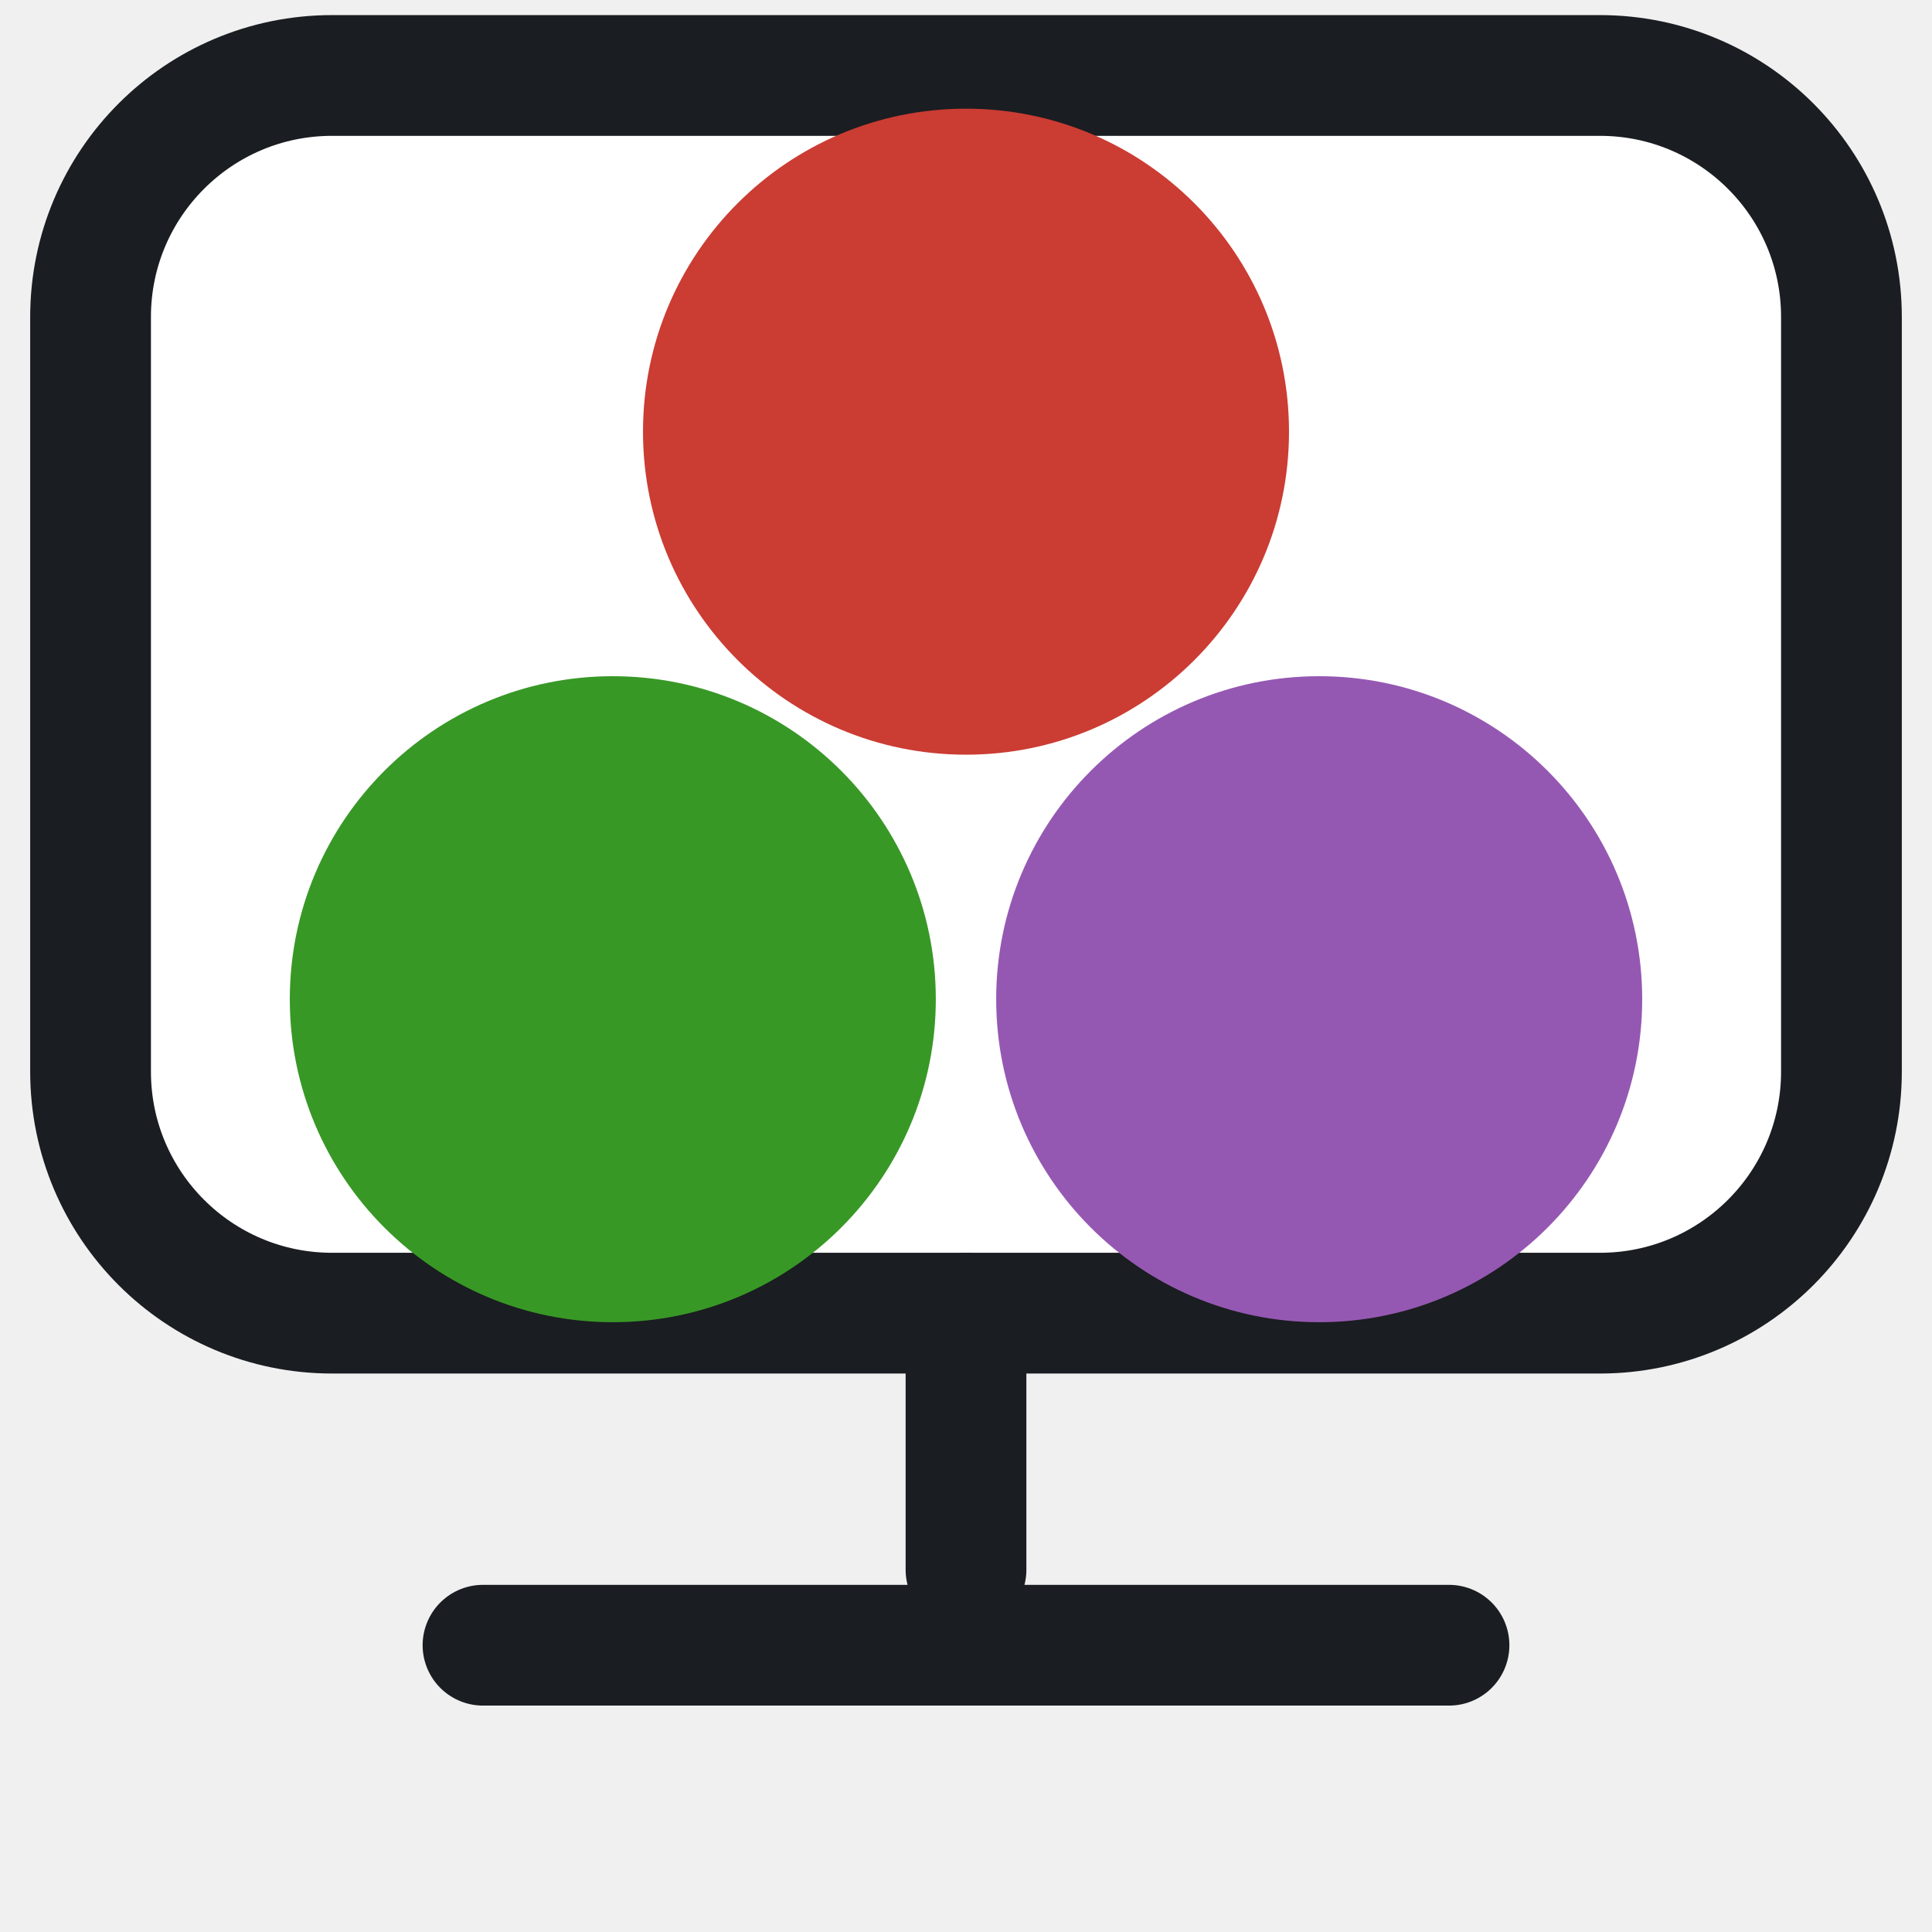
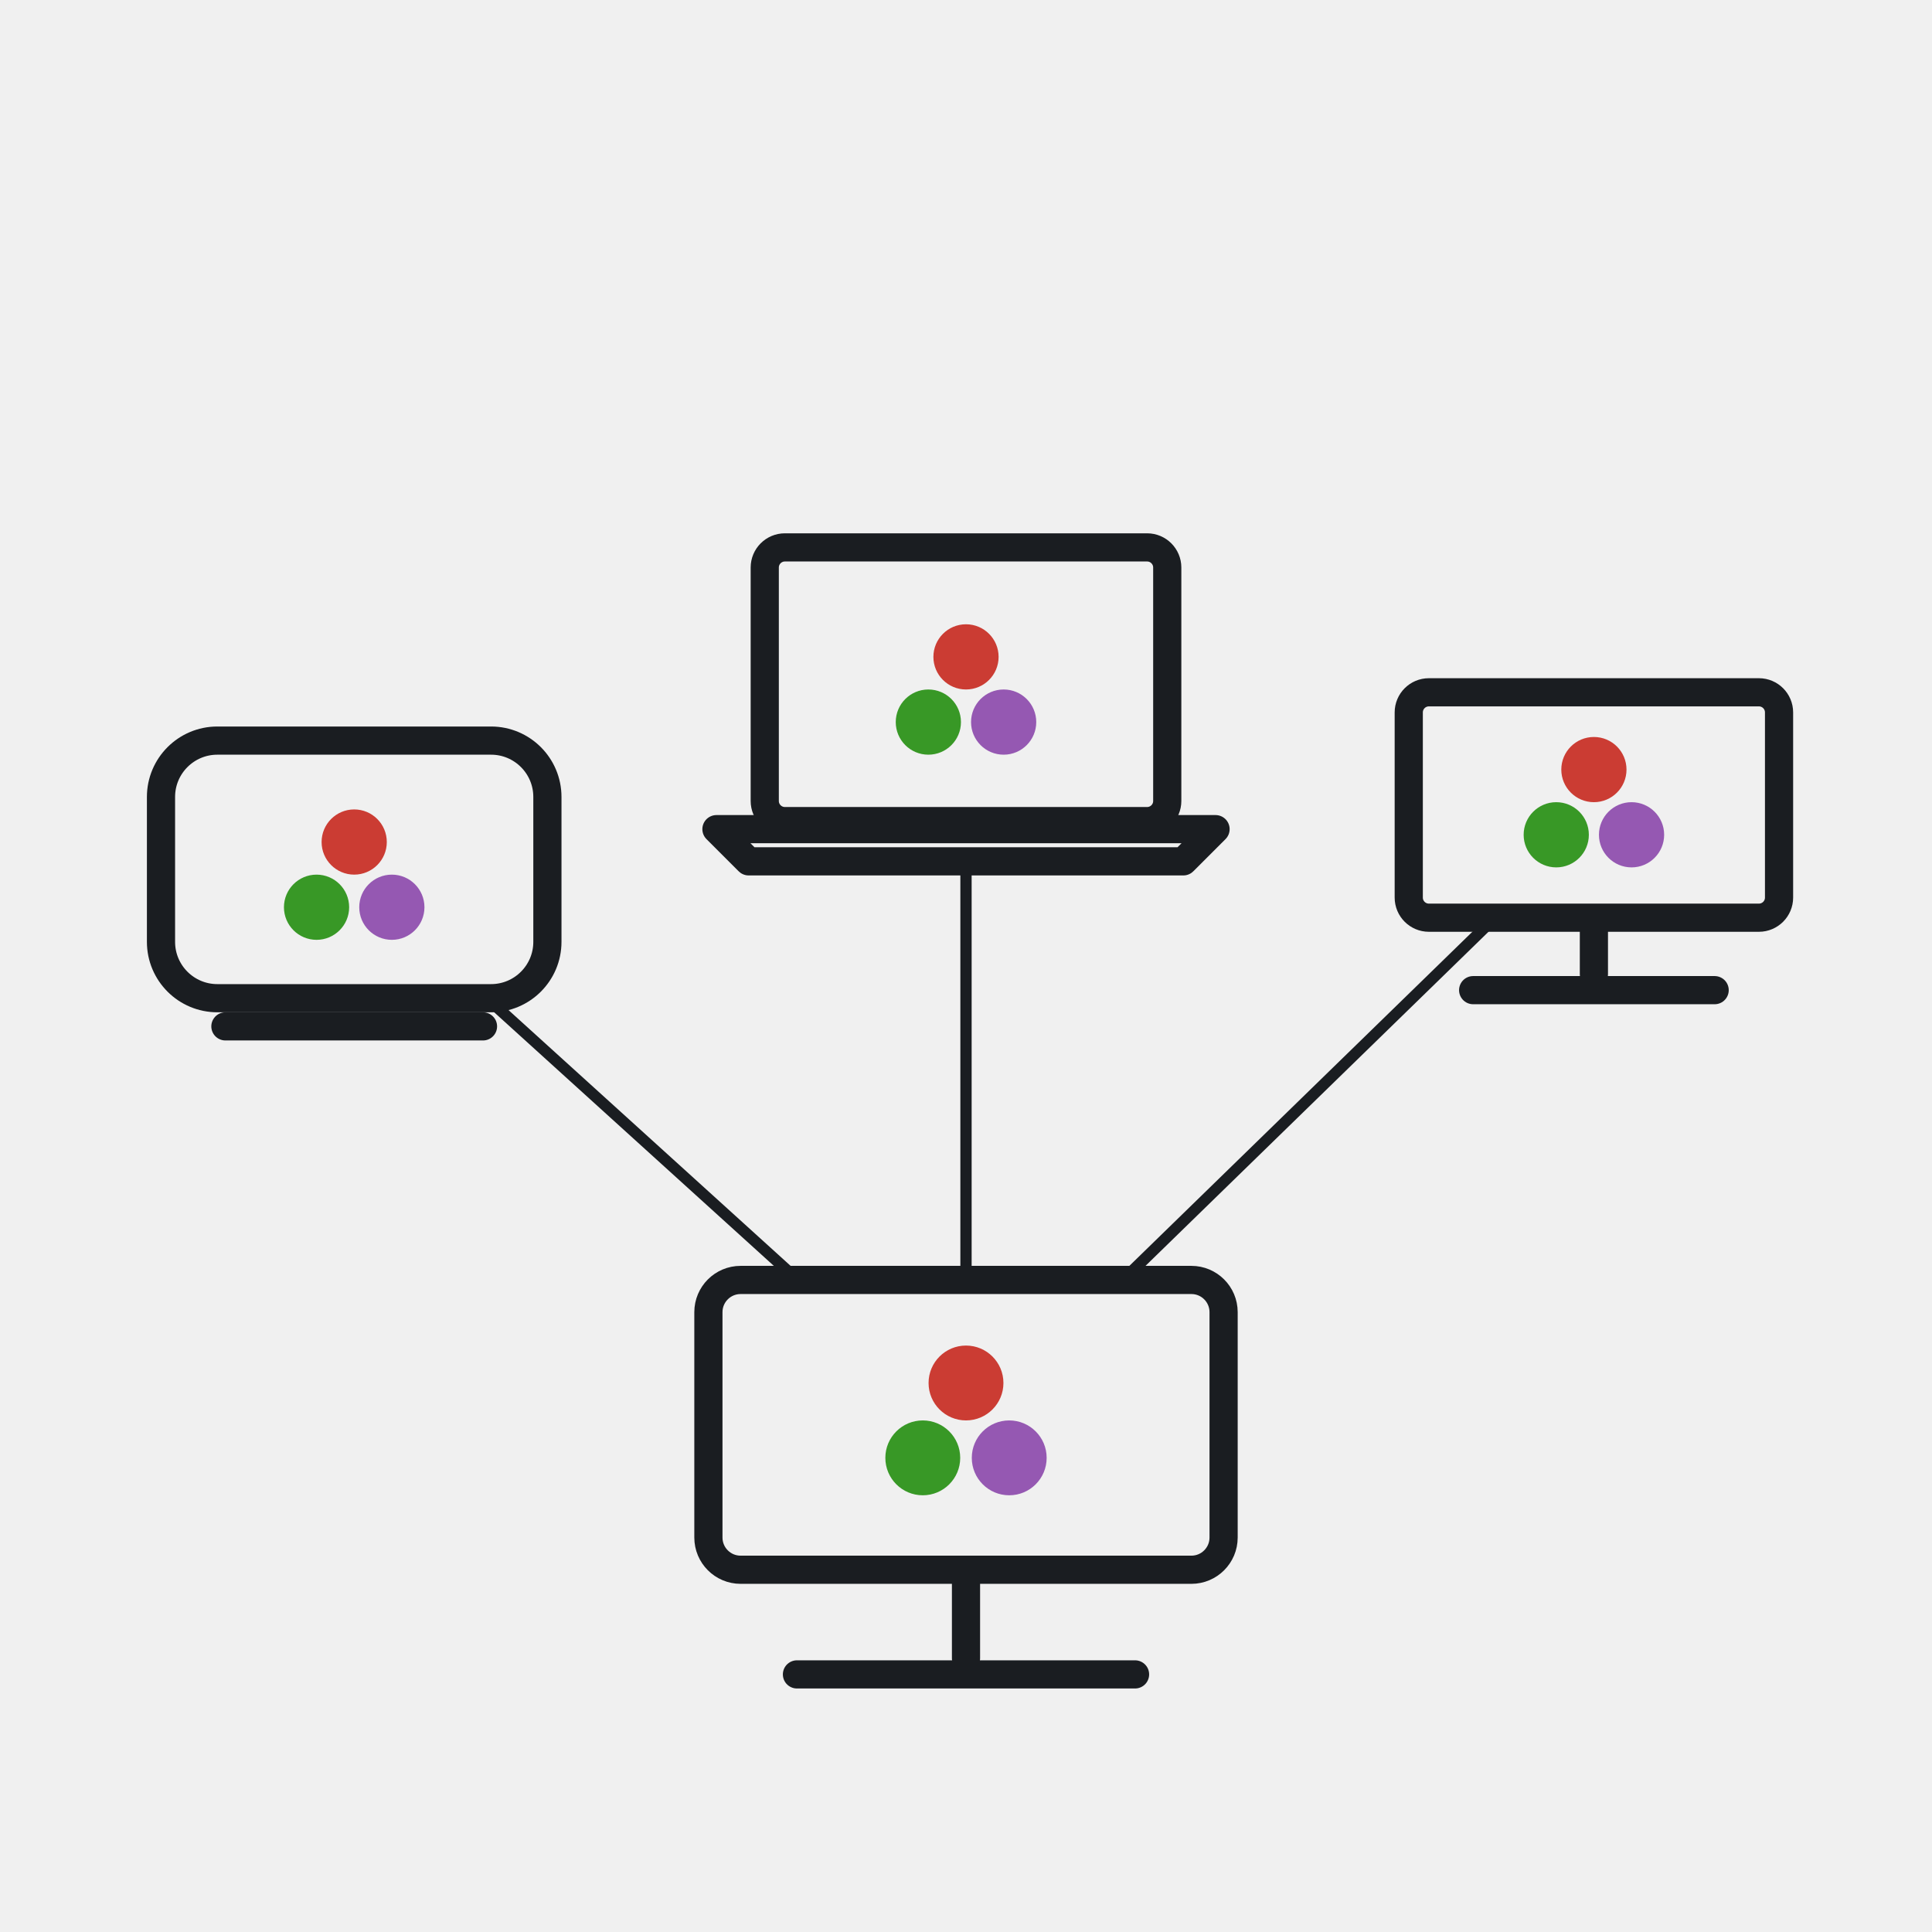
- <svg xmlns="http://www.w3.org/2000/svg" viewBox="0 0 32 32" width="32" height="32">
-   <rect x="1.5" y="1.25" width="29" height="20.5" rx="4" fill="#ffffff" stroke="#1a1d21" stroke-width="2" stroke-linejoin="round" />
-   <line x1="16" y1="21.75" x2="16" y2="26" stroke="#1a1d21" stroke-width="2" stroke-linecap="round" />
-   <line x1="8" y1="27.25" x2="24" y2="27.25" stroke="#1a1d21" stroke-width="2" stroke-linecap="round" />
-   <circle cx="16" cy="7.15" r="5.35" fill="#cb3c33" />
-   <circle cx="10.15" cy="16.55" r="5.35" fill="#389826" />
-   <circle cx="21.85" cy="16.55" r="5.35" fill="#9558b2" />
+ <svg xmlns="http://www.w3.org/2000/svg" viewBox="0 0 240 240" width="240" height="240">
+   <defs>
+     <style>
+       .stroke {
+         fill: none;
+         stroke: #1a1d21;
+         stroke-width: 3.5;
+         stroke-linecap: round;
+         stroke-linejoin: round;
+       }
+       .link {
+         stroke: #1a1d21;
+         stroke-width: 1.4;
+         stroke-linecap: round;
+         fill: none;
+       }
+     </style>
+     <g id="laptop-body">
+       <rect class="stroke" x="-25" y="-22" width="50" height="34" rx="2.5" />
+       <path class="stroke" d="M-31,13 L31,13 L27,17 L-27,17 Z" />
+     </g>
+     <g id="minibox-body">
+       <rect class="stroke" x="-24" y="-16" width="48" height="32" rx="7" />
+       <line class="stroke" x1="-16" y1="19.5" x2="16" y2="19.5" />
+     </g>
+     <g id="desktop-body">
+       <rect class="stroke" x="-23" y="-22" width="46" height="28" rx="2.5" />
+       <line class="stroke" x1="0" y1="7" x2="0" y2="13" />
+       <line class="stroke" x1="-15" y1="15" x2="15" y2="15" />
+     </g>
+     <g id="master-body">
+       <rect class="stroke" x="-32" y="-25" width="64" height="36" rx="4" />
+       <line class="stroke" x1="0" y1="12" x2="0" y2="22" />
+       <line class="stroke" x1="-21" y1="24" x2="21" y2="24" />
+     </g>
+     <g id="juliadot">
+       <circle cx="0" cy="-5.4" r="4.05" fill="#cb3c33" />
+       <circle cx="-4.677" cy="2.7" r="4.05" fill="#389826" />
+       <circle cx="4.677" cy="2.7" r="4.05" fill="#9558b2" />
+     </g>
+     <g id="juliadot-lg">
+       <circle cx="0" cy="-6.2" r="4.65" fill="#cb3c33" />
+       <circle cx="-5.369" cy="3.1" r="4.65" fill="#389826" />
+       <circle cx="5.369" cy="3.1" r="4.65" fill="#9558b2" />
+     </g>
+   </defs>
+   <path class="link" d="M99.1,159 L60.5,124" />
+   <path class="link" d="M120,159 L120,107" />
+   <path class="link" d="M139.5,159 L185.7,114" />
+   <g transform="translate(44, 108)">
+     <use href="#minibox-body" />
+     <use href="#juliadot" x="0" y="2" />
+   </g>
+   <g transform="translate(120, 90)">
+     <use href="#laptop-body" />
+     <use href="#juliadot" x="0" y="-3" />
+   </g>
+   <g transform="translate(198, 108)">
+     <use href="#desktop-body" />
+     <use href="#juliadot" x="0" y="-7" />
+   </g>
+   <g transform="translate(120, 184)">
+     <use href="#master-body" />
+     <use href="#juliadot-lg" x="0" y="-6" />
+   </g>
</svg>
